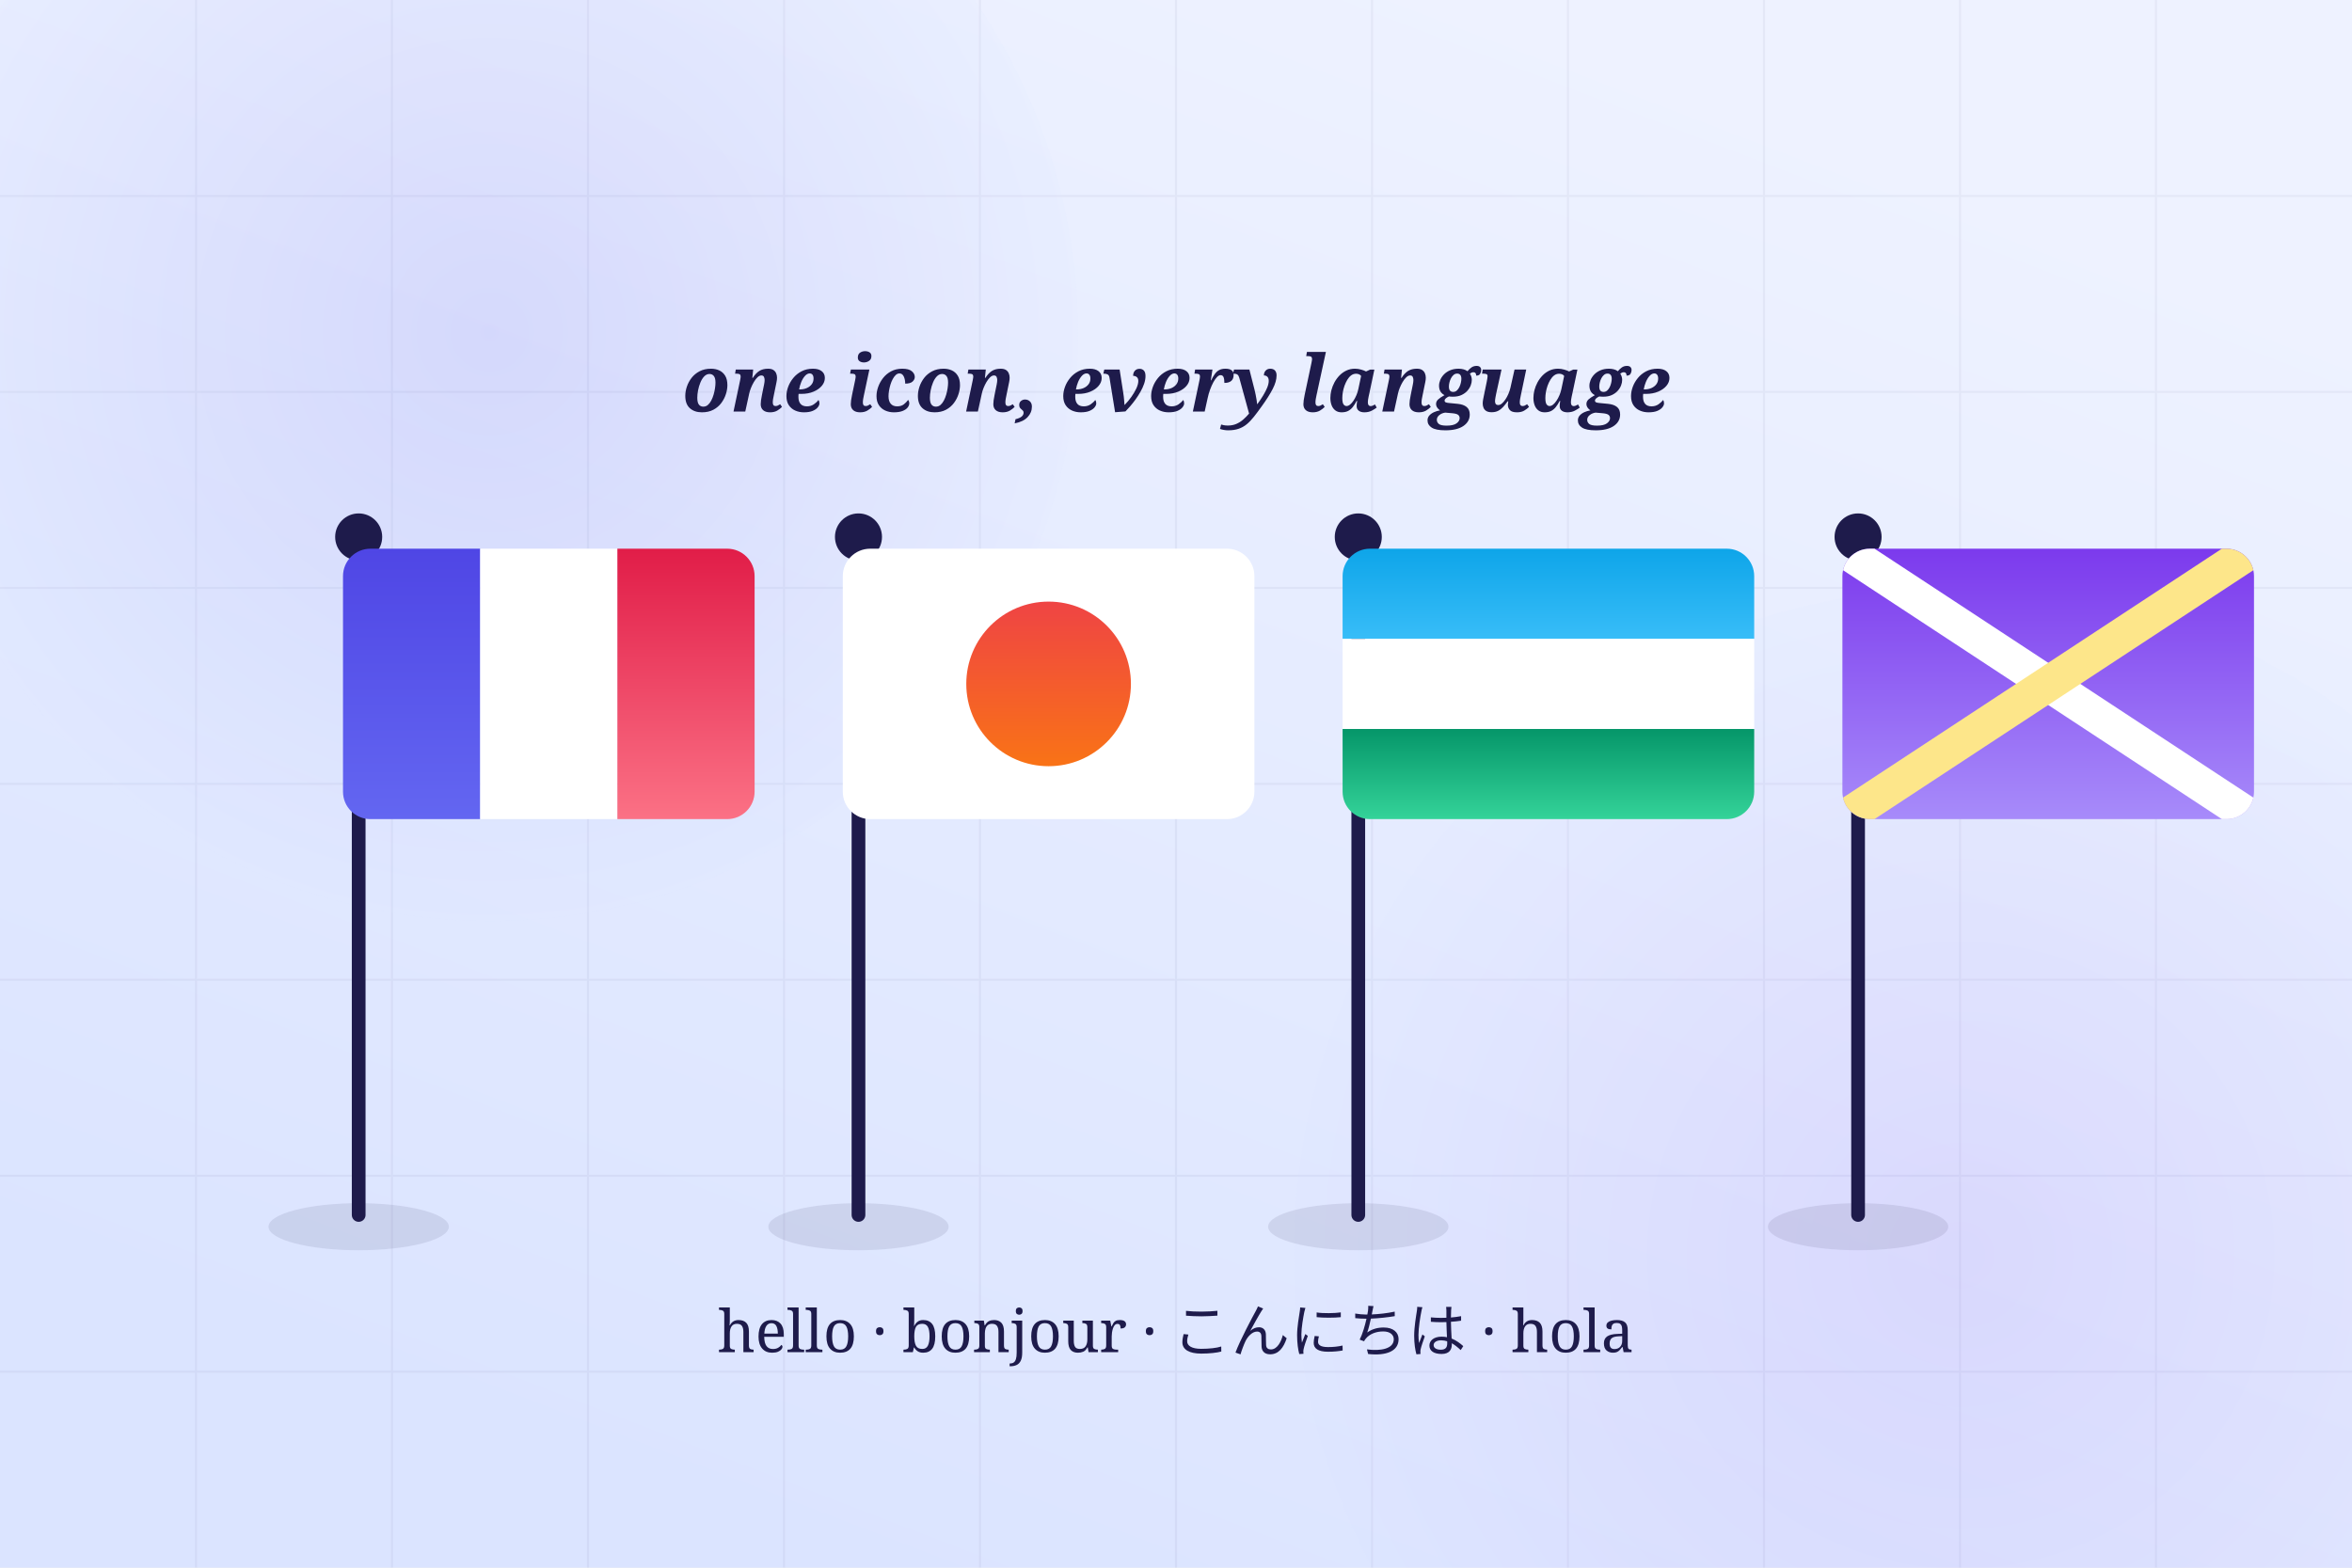
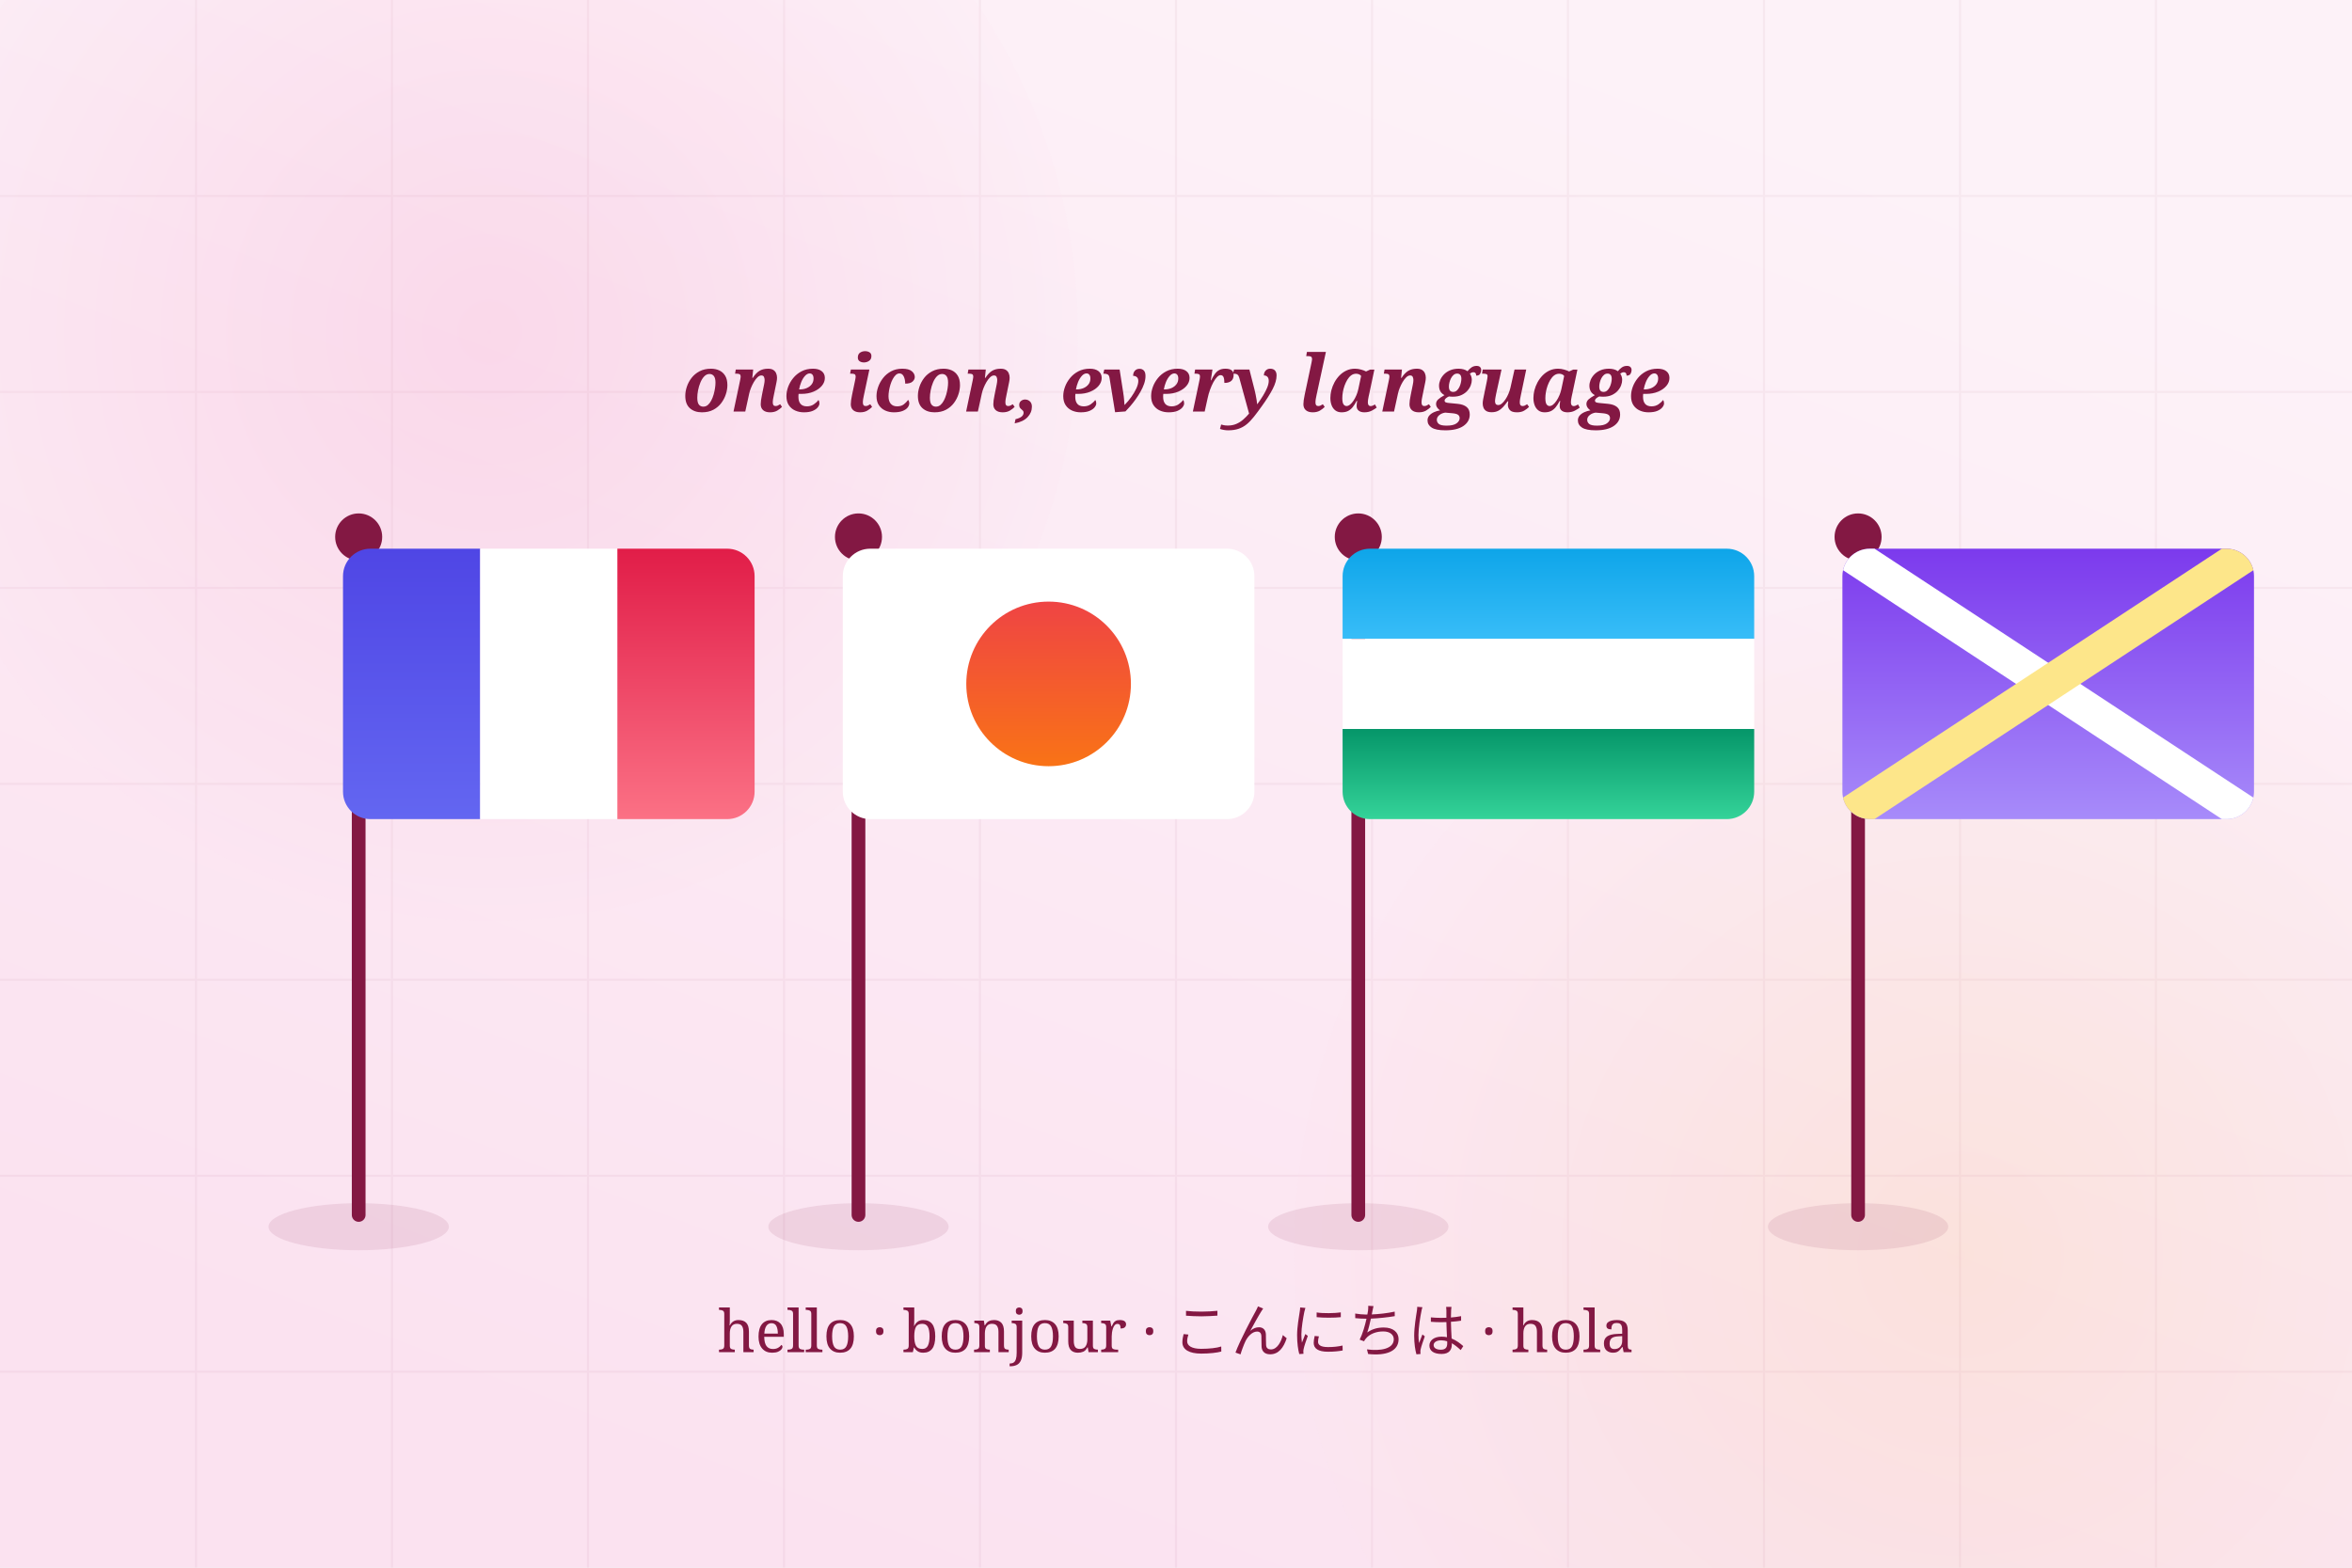
<svg xmlns="http://www.w3.org/2000/svg" width="1200" height="800" viewBox="0 0 1200 800" role="img" aria-label="A row of stylized national flags on poles representing languages">
  <defs>
    <linearGradient id="g1" x1="0.750" y1="0.067" x2="0.250" y2="0.933">
-       <stop offset="0" stop-color="#eef2ff" />
-       <stop offset="1" stop-color="#dbe4ff" />
+       <stop offset="0" stop-color="#fdf2f8" />
+       <stop offset="1" stop-color="#fbe2f0" />
    </linearGradient>
    <radialGradient id="g2">
-       <stop offset="0" stop-color="#4f46e5" />
-       <stop offset="1" stop-color="#dbe4ff" />
+       <stop offset="0" stop-color="#ec4899" />
+       <stop offset="1" stop-color="#fbe2f0" />
    </radialGradient>
    <radialGradient id="g3">
-       <stop offset="0" stop-color="#7c3aed" />
-       <stop offset="1" stop-color="#dbe4ff" />
+       <stop offset="0" stop-color="#f59e0b" />
+       <stop offset="1" stop-color="#fbe2f0" />
    </radialGradient>
    <clipPath id="c4">
      <rect x="175.0" y="280.0" width="210.0" height="138.0" rx="14.0" />
    </clipPath>
    <linearGradient id="g5" x1="0.500" y1="0.000" x2="0.500" y2="1.000">
      <stop offset="0" stop-color="#4f46e5" />
      <stop offset="1" stop-color="#6366f1" />
    </linearGradient>
    <linearGradient id="g6" x1="0.500" y1="0.000" x2="0.500" y2="1.000">
      <stop offset="0" stop-color="#e11d48" />
      <stop offset="1" stop-color="#fb7185" />
    </linearGradient>
    <clipPath id="c7">
      <rect x="430.0" y="280.0" width="210.0" height="138.0" rx="14.0" />
    </clipPath>
    <linearGradient id="g8" x1="0.500" y1="0.000" x2="0.500" y2="1.000">
      <stop offset="0" stop-color="#ef4444" />
      <stop offset="1" stop-color="#f97316" />
    </linearGradient>
    <clipPath id="c9">
      <rect x="685.0" y="280.0" width="210.0" height="138.0" rx="14.0" />
    </clipPath>
    <linearGradient id="g10" x1="0.500" y1="0.000" x2="0.500" y2="1.000">
      <stop offset="0" stop-color="#0ea5e9" />
      <stop offset="1" stop-color="#38bdf8" />
    </linearGradient>
    <linearGradient id="g11" x1="0.500" y1="0.000" x2="0.500" y2="1.000">
      <stop offset="0" stop-color="#059669" />
      <stop offset="1" stop-color="#34d399" />
    </linearGradient>
    <clipPath id="c12">
      <rect x="940.0" y="280.0" width="210.0" height="138.0" rx="14.0" />
    </clipPath>
    <linearGradient id="g13" x1="0.500" y1="0.000" x2="0.500" y2="1.000">
      <stop offset="0" stop-color="#7c3aed" />
      <stop offset="1" stop-color="#a78bfa" />
    </linearGradient>
  </defs>
  <rect width="1200" height="800" fill="url(#g1)" />
-   <g stroke="#1e1b4b" stroke-width="1" opacity="0.05">
+   <g stroke="#831843" stroke-width="1" opacity="0.05">
    <line x1="100" y1="0" x2="100" y2="800" />
    <line x1="200" y1="0" x2="200" y2="800" />
    <line x1="300" y1="0" x2="300" y2="800" />
    <line x1="400" y1="0" x2="400" y2="800" />
    <line x1="500" y1="0" x2="500" y2="800" />
    <line x1="600" y1="0" x2="600" y2="800" />
    <line x1="700" y1="0" x2="700" y2="800" />
    <line x1="800" y1="0" x2="800" y2="800" />
    <line x1="900" y1="0" x2="900" y2="800" />
    <line x1="1000" y1="0" x2="1000" y2="800" />
    <line x1="1100" y1="0" x2="1100" y2="800" />
    <line x1="0" y1="100" x2="1200" y2="100" />
    <line x1="0" y1="200" x2="1200" y2="200" />
    <line x1="0" y1="300" x2="1200" y2="300" />
    <line x1="0" y1="400" x2="1200" y2="400" />
    <line x1="0" y1="500" x2="1200" y2="500" />
    <line x1="0" y1="600" x2="1200" y2="600" />
    <line x1="0" y1="700" x2="1200" y2="700" />
  </g>
  <circle cx="250" cy="170" r="300" fill="url(#g2)" opacity="0.12" />
  <circle cx="1000" cy="640" r="340" fill="url(#g3)" opacity="0.10" />
-   <line x1="183.0" y1="280.0" x2="183.0" y2="620.0" stroke="#1e1b4b" stroke-width="7" stroke-linecap="round" />
-   <circle cx="183.0" cy="274.0" r="12.0" fill="#1e1b4b" />
-   <ellipse cx="183.0" cy="626.0" rx="46.0" ry="12.0" fill="#1e1b4b" opacity="0.1" />
-   <line x1="438.0" y1="280.0" x2="438.0" y2="620.0" stroke="#1e1b4b" stroke-width="7" stroke-linecap="round" />
-   <circle cx="438.0" cy="274.0" r="12.0" fill="#1e1b4b" />
-   <ellipse cx="438.0" cy="626.0" rx="46.0" ry="12.0" fill="#1e1b4b" opacity="0.1" />
-   <line x1="693.0" y1="280.0" x2="693.0" y2="620.0" stroke="#1e1b4b" stroke-width="7" stroke-linecap="round" />
-   <circle cx="693.0" cy="274.0" r="12.0" fill="#1e1b4b" />
-   <ellipse cx="693.0" cy="626.0" rx="46.0" ry="12.0" fill="#1e1b4b" opacity="0.1" />
-   <line x1="948.0" y1="280.0" x2="948.0" y2="620.0" stroke="#1e1b4b" stroke-width="7" stroke-linecap="round" />
-   <circle cx="948.0" cy="274.0" r="12.0" fill="#1e1b4b" />
-   <ellipse cx="948.0" cy="626.0" rx="46.0" ry="12.0" fill="#1e1b4b" opacity="0.1" />
+   <line x1="183.0" y1="280.0" x2="183.0" y2="620.0" stroke="#831843" stroke-width="7" stroke-linecap="round" />
+   <circle cx="183.0" cy="274.0" r="12.0" fill="#831843" />
+   <ellipse cx="183.0" cy="626.0" rx="46.0" ry="12.0" fill="#831843" opacity="0.1" />
+   <line x1="438.0" y1="280.0" x2="438.0" y2="620.0" stroke="#831843" stroke-width="7" stroke-linecap="round" />
+   <circle cx="438.0" cy="274.0" r="12.0" fill="#831843" />
+   <ellipse cx="438.0" cy="626.0" rx="46.0" ry="12.0" fill="#831843" opacity="0.1" />
+   <line x1="693.0" y1="280.0" x2="693.0" y2="620.0" stroke="#831843" stroke-width="7" stroke-linecap="round" />
+   <circle cx="693.0" cy="274.0" r="12.0" fill="#831843" />
+   <ellipse cx="693.0" cy="626.0" rx="46.0" ry="12.0" fill="#831843" opacity="0.1" />
+   <line x1="948.0" y1="280.0" x2="948.0" y2="620.0" stroke="#831843" stroke-width="7" stroke-linecap="round" />
+   <circle cx="948.0" cy="274.0" r="12.0" fill="#831843" />
+   <ellipse cx="948.0" cy="626.0" rx="46.0" ry="12.0" fill="#831843" opacity="0.1" />
  <g clip-path="url(#c4)">
    <rect x="175.0" y="280.0" width="70.0" height="138.0" fill="url(#g5)" />
    <rect x="245.0" y="280.0" width="70.0" height="138.0" fill="#ffffff" />
    <rect x="315.0" y="280.0" width="70.0" height="138.0" fill="url(#g6)" />
  </g>
  <g clip-path="url(#c7)">
    <rect x="430.0" y="280.0" width="210.0" height="138.0" fill="#ffffff" />
    <circle cx="535.0" cy="349.0" r="42.0" fill="url(#g8)" />
  </g>
  <g clip-path="url(#c9)">
    <rect x="685.0" y="280.0" width="210.0" height="46.0" fill="url(#g10)" />
    <rect x="685.0" y="326.0" width="210.0" height="46.0" fill="#ffffff" />
    <rect x="685.0" y="372.0" width="210.0" height="46.0" fill="url(#g11)" />
  </g>
  <g clip-path="url(#c12)">
    <rect x="940.0" y="280.0" width="210.0" height="138.0" fill="url(#g13)" />
    <line x1="940.0" y1="280.0" x2="1150.0" y2="418.0" stroke="#ffffff" stroke-width="18" stroke-linecap="butt" />
    <line x1="1150.0" y1="280.0" x2="940.0" y2="418.0" stroke="#fde68a" stroke-width="18" stroke-linecap="butt" />
  </g>
-   <text x="600.0" y="210.0" font-family="Georgia, serif" font-size="40" font-weight="700" fill="#1e1b4b" text-anchor="middle" font-style="italic">one icon, every language</text>
-   <text x="600.0" y="690.0" font-family="Georgia, serif" font-size="30" font-weight="500" fill="#1e1b4b" text-anchor="middle">hello · bonjour · こんにちは · hola</text>
+   <text x="600.0" y="210.0" font-family="Georgia, serif" font-size="40" font-weight="700" fill="#831843" text-anchor="middle" font-style="italic">one icon, every language</text>
+   <text x="600.0" y="690.0" font-family="Georgia, serif" font-size="30" font-weight="500" fill="#831843" text-anchor="middle">hello · bonjour · こんにちは · hola</text>
</svg>
